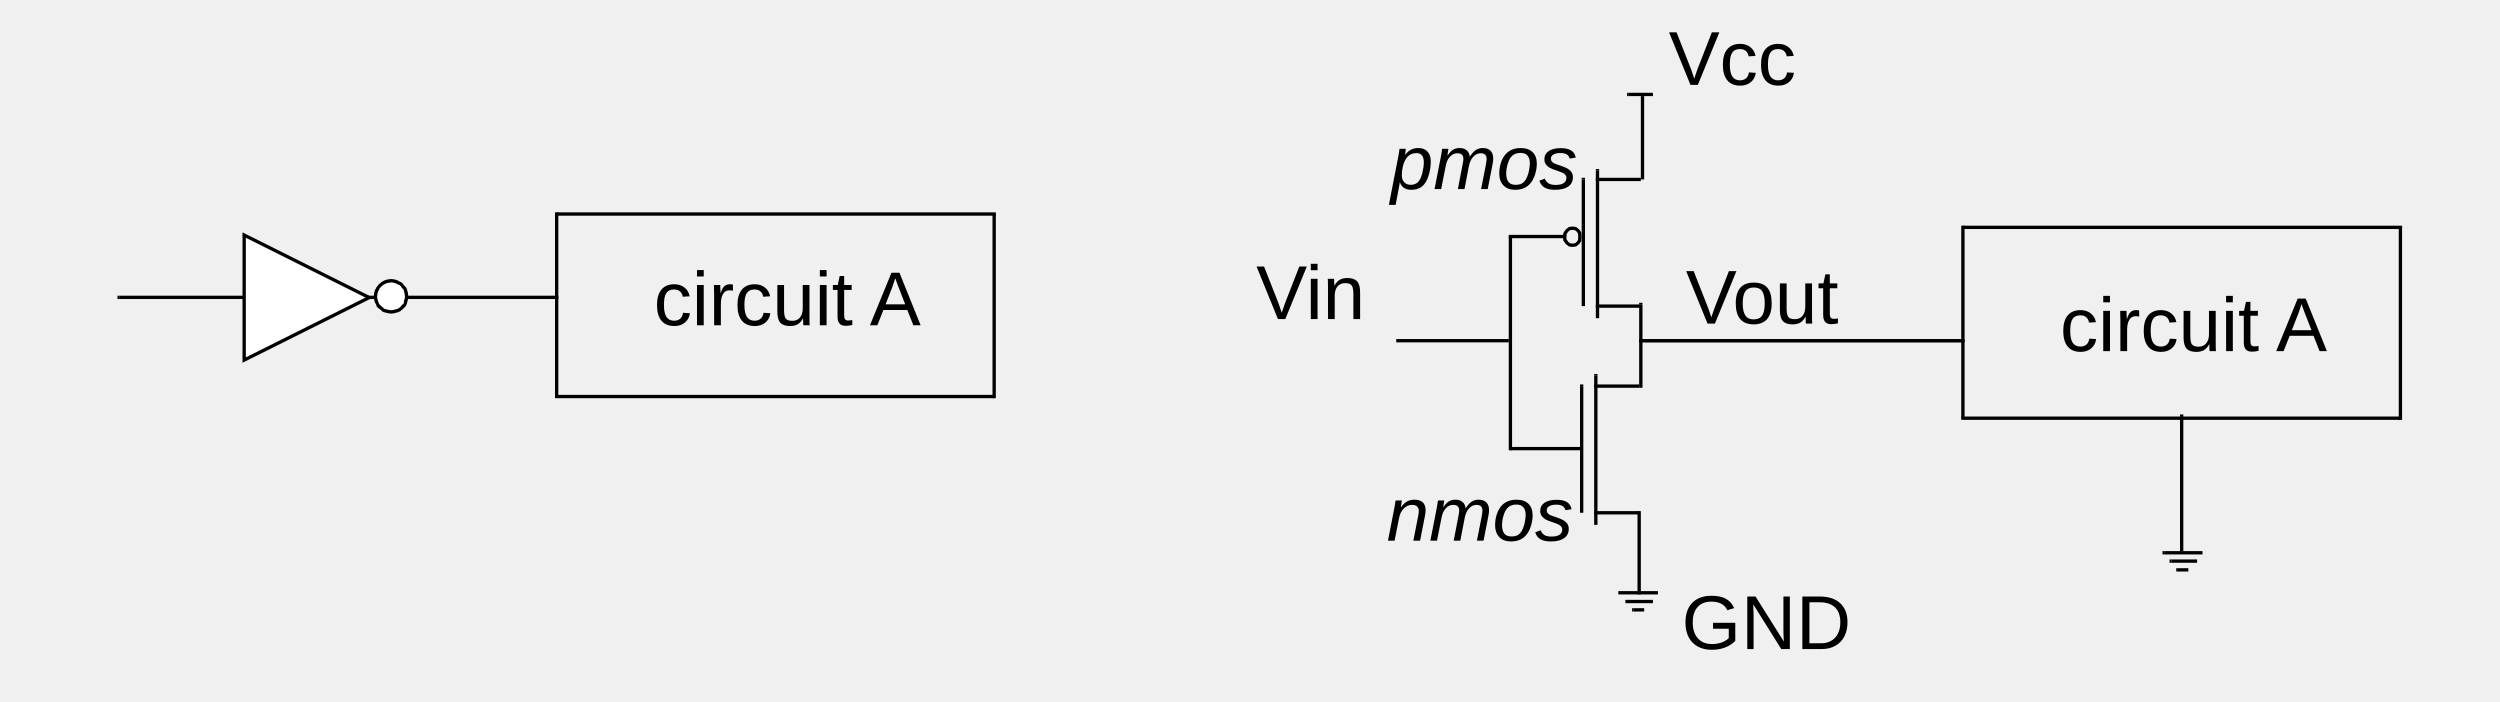
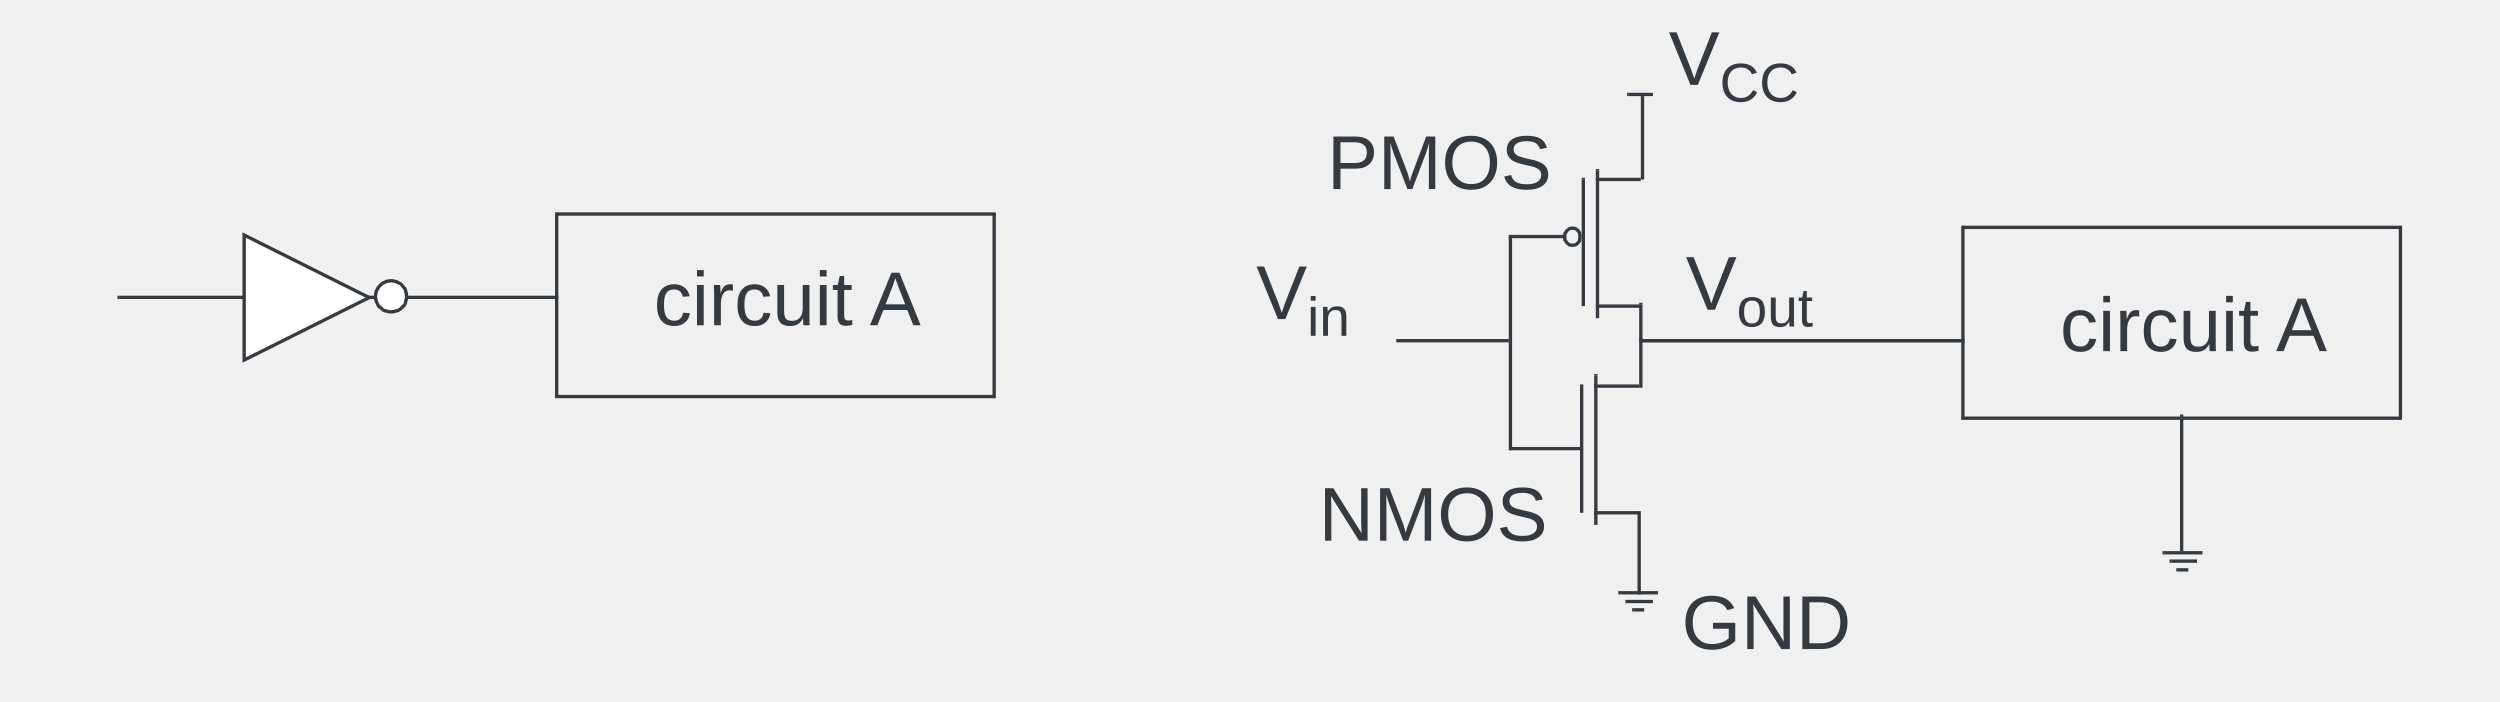
- <svg xmlns="http://www.w3.org/2000/svg" width="360" height="101" viewBox="0 0 360 101" fill="#000000" version="1.1" id="svg66">
+ <svg xmlns="http://www.w3.org/2000/svg" width="360" height="101" viewBox="0 0 360 101" fill="#343a40" version="1.1" id="svg66">
  <defs id="defs66" />
-   <rect x="16.92" y="42.58" width="0.24" height="0.48" fill="#000000" id="rect1" />
-   <rect x="17.16" y="42.58" width="63.24" height="0.48" fill="#000000" id="rect2" />
+   <rect x="16.92" y="42.58" width="0.24" height="0.48" fill="#343a40" id="rect1" />
+   <rect x="17.16" y="42.58" width="63.24" height="0.48" fill="#343a40" id="rect2" />
  <path d="M35.16 33.82L35.16 51.82L53.16 42.82Z" fill="#ffffff" id="path2" />
-   <path d="M35.4 33.82L35.4 51.82L35.28 52.06L35.04 51.64L53.04 42.64L53.28 42.64L53.76 42.88L53.28 43.06L34.92 52.24L34.92 33.82Z" fill="#000000" id="path3" />
-   <path d="M53.04 43.06L35.04 34.06L34.92 33.82L34.92 33.46L53.28 42.64Z" fill="#000000" id="path4" />
+   <path d="M35.4 33.82L35.4 51.82L35.28 52.06L35.04 51.64L53.04 42.64L53.28 42.64L53.76 42.88L53.28 43.06L34.92 52.24L34.92 33.82Z" fill="#343a40" id="path3" />
+   <path d="M53.04 43.06L35.04 34.06L34.92 33.82L34.92 33.46L53.28 42.64Z" fill="#343a40" id="path4" />
  <path d="M58.56 42.7L58.5 42.22L58.38 41.8C57.54 39.78 54.54 40.05 54.12 42.22L54.06 42.7L54.12 43.12C54.44 45.27 57.64 45.54 58.38 43.54L58.5 43.12L58.56 42.7Z" fill="#ffffff" id="path5" />
-   <path d="M58.32 42.76L58.26 42.28L58.14 41.86L58.2 41.92L58.02 41.56L58.02 41.62L57.72 41.26L57.78 41.26L57.42 40.96L57.42 41.02L57.06 40.84L57.12 40.84L56.7 40.72L56.76 40.72L56.34 40.66L56.4 40.66L55.92 40.72L55.5 40.84L55.56 40.84L55.2 41.02L55.26 40.96L54.9 41.26L54.6 41.62L54.66 41.56L54.48 41.92L54.48 41.86L54.36 42.28L54.3 42.76L54.3 42.7L54.36 43.12L54.36 43.06L54.48 43.48L54.66 43.9L54.6 43.78L54.9 44.08L55.26 44.38L55.2 44.38L55.56 44.56L55.5 44.5L55.92 44.62L56.4 44.68L56.34 44.68L56.76 44.62L56.7 44.62L57.12 44.5L57.06 44.56L57.42 44.38L57.78 44.08L57.72 44.08L58.02 43.78L58.02 43.9L58.2 43.48L58.14 43.48L58.26 43.06L58.26 43.12L58.32 42.7L58.8 42.76L58.74 43.18L58.62 43.6L58.62 43.66L58.44 44.08L58.08 44.44L57.72 44.74L57.66 44.8L57.3 44.98L57.24 44.98C56.49 45.23 56.11 45.2 55.38 44.98L55.32 44.98L54.96 44.8L54.96 44.74L54.6 44.44L54.54 44.44L54.24 44.14L54.24 44.08L54.06 43.66L54.0 43.6L53.88 43.18L53.82 42.76L53.82 42.7L53.88 42.22L53.88 42.16L54.0 41.74L54.06 41.68L54.24 41.32L54.54 40.96L54.6 40.9L54.96 40.6C55.49 40.28 55.72 40.23 56.34 40.18L56.4 40.18L56.82 40.24L57.24 40.36L57.3 40.42L57.66 40.6L57.72 40.6L58.08 40.9L58.08 40.96L58.38 41.32L58.44 41.32L58.62 41.68L58.62 41.74L58.74 42.16L58.74 42.22L58.8 42.7Z" fill="#000000" id="path6" />
-   <path d="M58.32 42.7L58.32 42.76L58.8 42.7L58.8 42.76Z" fill="#000000" id="path7" />
-   <rect x="80.16" y="30.58" width="63.24" height="0.48" fill="#000000" id="rect7" />
-   <rect x="142.92" y="30.82" width="0.48" height="26.52" fill="#000000" id="rect8" />
-   <rect x="79.92" y="56.86" width="63.24" height="0.48" fill="#000000" id="rect9" />
-   <rect x="79.92" y="30.58" width="0.48" height="26.52" fill="#000000" id="rect10" />
-   <rect x="227.76" y="25.60" width="0.48" height="0.24" fill="#000000" id="rect11" />
-   <rect x="227.76" y="25.84" width="0.48" height="18.24" fill="#000000" id="rect12" />
-   <rect x="229.80" y="24.34" width="0.48" height="0.24" fill="#000000" id="rect13" />
-   <rect x="229.80" y="24.58" width="0.48" height="21.24" fill="#000000" id="rect14" />
-   <rect x="229.80" y="25.60" width="0.24" height="0.48" fill="#000000" id="rect15" />
-   <rect x="230.04" y="25.60" width="6.24" height="0.48" fill="#000000" id="rect16" />
-   <rect x="229.80" y="43.84" width="0.24" height="0.48" fill="#000000" id="rect17" />
-   <rect x="230.04" y="43.84" width="6.24" height="0.48" fill="#000000" id="rect18" />
-   <rect x="236.28" y="13.60" width="0.48" height="0.24" fill="#000000" id="rect19" />
-   <rect x="236.28" y="13.84" width="0.48" height="12.00" fill="#000000" id="rect20" />
-   <rect x="236.04" y="43.60" width="0.48" height="0.24" fill="#000000" id="rect21" />
-   <rect x="236.04" y="43.84" width="0.48" height="12.00" fill="#000000" id="rect22" />
-   <rect x="234.30" y="13.36" width="0.24" height="0.48" fill="#000000" id="rect23" />
-   <rect x="234.54" y="13.36" width="3.48" height="0.48" fill="#000000" id="rect24" />
-   <rect x="227.52" y="55.36" width="0.48" height="0.24" fill="#000000" id="rect25" />
-   <rect x="227.52" y="55.60" width="0.48" height="18.24" fill="#000000" id="rect26" />
-   <rect x="229.56" y="53.86" width="0.48" height="0.24" fill="#000000" id="rect27" />
-   <rect x="229.56" y="54.10" width="0.48" height="21.48" fill="#000000" id="rect28" />
-   <rect x="229.56" y="55.36" width="0.24" height="0.48" fill="#000000" id="rect29" />
-   <rect x="229.80" y="55.36" width="6.24" height="0.48" fill="#000000" id="rect30" />
-   <rect x="229.56" y="73.60" width="0.24" height="0.48" fill="#000000" id="rect31" />
-   <rect x="229.80" y="73.60" width="6.24" height="0.48" fill="#000000" id="rect32" />
-   <rect x="235.80" y="73.60" width="0.48" height="12.00" fill="#000000" id="rect34" />
-   <path d="M227.28 34.12L227.22 33.64L227.28 33.7L227.04 33.34L227.1 33.4L226.74 33.1L226.86 33.16L226.38 33.1L226.44 33.1L226.02 33.16L226.14 33.1L225.78 33.4L225.84 33.34L225.6 33.7L225.6 33.64L225.54 34.12L225.54 34.06L225.6 34.6L225.6 34.48L225.84 34.84L225.78 34.78L226.14 35.08L226.02 35.02L226.44 35.08L226.38 35.08L226.86 35.02L226.74 35.08L227.1 34.78L227.04 34.84L227.28 34.48L227.22 34.6L227.28 34.06L227.76 34.12L227.7 34.66L227.7 34.72L227.46 35.08L227.4 35.14L227.04 35.44L226.92 35.5L226.44 35.56L226.38 35.56L225.96 35.5L225.84 35.44L225.48 35.14L225.42 35.08L225.18 34.72L225.12 34.66L225.06 34.12L225.06 34.06L225.12 33.58L225.18 33.46L225.42 33.1L225.48 33.04L225.84 32.74L225.96 32.68L226.38 32.62L226.44 32.62L226.92 32.68L227.04 32.74L227.4 33.04L227.46 33.1L227.7 33.46L227.7 33.58L227.76 34.06Z" fill="#000000" id="path34" />
-   <path d="M227.28 34.06L227.28 34.12L227.76 34.06L227.76 34.12Z" fill="#000000" id="path35" />
-   <rect x="217.26" y="33.82" width="8.28" height="0.48" fill="#000000" id="rect35" />
-   <rect x="217.26" y="34.06" width="0.48" height="30.78" fill="#000000" id="rect36" />
-   <rect x="217.50" y="64.36" width="10.26" height="0.48" fill="#000000" id="rect37" />
-   <rect x="217.26" y="48.82" width="0.24" height="0.48" fill="#000000" id="rect38" />
-   <rect x="201.06" y="48.82" width="16.20" height="0.48" fill="#000000" id="rect39" />
-   <rect x="236.04" y="48.82" width="0.24" height="0.48" fill="#000000" id="rect40" />
-   <rect x="236.28" y="48.82" width="46.615" height="0.5" fill="#000000" id="rect41" style="stroke-width:0.992" />
-   <rect x="233.04" y="85.12" width="0.24" height="0.48" fill="#000000" id="rect42" />
-   <rect x="233.28" y="85.12" width="5.46" height="0.48" fill="#000000" id="rect43" />
-   <rect x="234.06" y="86.38" width="0.24" height="0.48" fill="#000000" id="rect44" />
-   <rect x="234.30" y="86.38" width="3.72" height="0.48" fill="#000000" id="rect45" />
-   <rect x="235.02" y="87.58" width="0.24" height="0.48" fill="#000000" id="rect46" />
-   <rect x="235.26" y="87.58" width="1.50" height="0.48" fill="#000000" id="rect47" />
-   <rect x="282.66" y="32.50" width="63.24" height="0.48" fill="#000000" id="rect48" />
-   <rect x="345.42" y="32.74" width="0.48" height="27.72" fill="#000000" id="rect49" />
-   <rect x="282.42" y="59.98" width="63.24" height="0.48" fill="#000000" id="rect50" />
-   <rect x="282.42" y="32.50" width="0.48" height="27.72" fill="#000000" id="rect51" />
-   <rect x="311.40" y="79.36" width="0.24" height="0.48" fill="#000000" id="rect52" />
-   <rect x="311.64" y="79.36" width="5.52" height="0.48" fill="#000000" id="rect53" />
-   <rect x="312.42" y="80.56" width="0.24" height="0.48" fill="#000000" id="rect54" />
-   <rect x="312.66" y="80.56" width="3.72" height="0.48" fill="#000000" id="rect55" />
-   <rect x="313.38" y="81.82" width="0.24" height="0.48" fill="#000000" id="rect56" />
-   <rect x="313.62" y="81.82" width="1.50" height="0.48" fill="#000000" id="rect57" />
-   <rect x="313.92" y="59.68" width="0.48" height="0.24" fill="#000000" id="rect58" />
-   <rect x="313.92" y="59.92" width="0.48" height="19.44" fill="#000000" id="rect59" />
-   <text x="94.14" y="46.84" font-size="10.98" font-family="'Liberation Sans', Arial, Helvetica, sans-serif" textLength="38.78" lengthAdjust="spacingAndGlyphs" fill="#000000" id="text59">circuit A</text>
-   <text x="296.64" y="50.56" font-size="10.98" font-family="'Liberation Sans', Arial, Helvetica, sans-serif" textLength="38.78" lengthAdjust="spacingAndGlyphs" fill="#000000" id="text60">circuit A</text>
-   <text x="200.28" y="27.22" font-size="10.98" font-family="'Liberation Sans', Arial, Helvetica, sans-serif" font-style="italic" textLength="23.16" lengthAdjust="spacingAndGlyphs" fill="#000000" id="text61">pmos</text>
-   <text x="199.68" y="77.86" font-size="10.98" font-family="'Liberation Sans', Arial, Helvetica, sans-serif" font-style="italic" textLength="23.16" lengthAdjust="spacingAndGlyphs" fill="#000000" id="text62">nmos</text>
-   <text x="180.90" y="45.94" font-size="10.98" font-family="'Liberation Sans', Arial, Helvetica, sans-serif" textLength="15.81" lengthAdjust="spacingAndGlyphs" fill="#000000" id="text63">Vin</text>
-   <text x="242.76" y="46.60" font-size="10.98" font-family="'Liberation Sans', Arial, Helvetica, sans-serif" textLength="20.57" lengthAdjust="spacingAndGlyphs" fill="#000000" id="text64">Vout</text>
-   <text x="240.30" y="12.22" font-size="10.98" font-family="'Liberation Sans', Arial, Helvetica, sans-serif" textLength="17.65" lengthAdjust="spacingAndGlyphs" fill="#000000" id="text65">Vcc</text>
-   <text x="242.16" y="93.46" font-size="10.98" font-family="'Liberation Sans', Arial, Helvetica, sans-serif" textLength="23.76" lengthAdjust="spacingAndGlyphs" fill="#000000" id="text66">GND</text>
+   <path d="M58.32 42.76L58.26 42.28L58.14 41.86L58.2 41.92L58.02 41.56L58.02 41.62L57.72 41.26L57.78 41.26L57.42 40.96L57.42 41.02L57.06 40.84L57.12 40.84L56.7 40.72L56.76 40.72L56.34 40.66L56.4 40.66L55.92 40.72L55.5 40.84L55.56 40.84L55.2 41.02L55.26 40.96L54.9 41.26L54.6 41.62L54.66 41.56L54.48 41.92L54.48 41.86L54.36 42.28L54.3 42.76L54.3 42.7L54.36 43.12L54.36 43.06L54.48 43.48L54.66 43.9L54.6 43.78L54.9 44.08L55.26 44.38L55.2 44.38L55.56 44.56L55.5 44.5L55.92 44.62L56.4 44.68L56.34 44.68L56.76 44.62L56.7 44.62L57.12 44.5L57.06 44.56L57.42 44.38L57.78 44.08L57.72 44.08L58.02 43.78L58.02 43.9L58.2 43.48L58.14 43.48L58.26 43.06L58.26 43.12L58.32 42.7L58.8 42.76L58.74 43.18L58.62 43.6L58.62 43.66L58.44 44.08L58.08 44.44L57.72 44.74L57.66 44.8L57.3 44.98L57.24 44.98C56.49 45.23 56.11 45.2 55.38 44.98L55.32 44.98L54.96 44.8L54.96 44.74L54.6 44.44L54.54 44.44L54.24 44.14L54.24 44.08L54.06 43.66L54.0 43.6L53.88 43.18L53.82 42.76L53.82 42.7L53.88 42.22L53.88 42.16L54.0 41.74L54.06 41.68L54.24 41.32L54.54 40.96L54.6 40.9L54.96 40.6C55.49 40.28 55.72 40.23 56.34 40.18L56.4 40.18L56.82 40.24L57.24 40.36L57.3 40.42L57.66 40.6L57.72 40.6L58.08 40.9L58.08 40.96L58.38 41.32L58.44 41.32L58.62 41.68L58.62 41.74L58.74 42.16L58.74 42.22L58.8 42.7Z" fill="#343a40" id="path6" />
+   <path d="M58.32 42.7L58.32 42.76L58.8 42.7L58.8 42.76Z" fill="#343a40" id="path7" />
+   <rect x="80.16" y="30.58" width="63.24" height="0.48" fill="#343a40" id="rect7" />
+   <rect x="142.92" y="30.82" width="0.48" height="26.52" fill="#343a40" id="rect8" />
+   <rect x="79.92" y="56.86" width="63.24" height="0.48" fill="#343a40" id="rect9" />
+   <rect x="79.92" y="30.58" width="0.48" height="26.52" fill="#343a40" id="rect10" />
+   <rect x="227.76" y="25.60" width="0.48" height="0.24" fill="#343a40" id="rect11" />
+   <rect x="227.76" y="25.84" width="0.48" height="18.24" fill="#343a40" id="rect12" />
+   <rect x="229.80" y="24.34" width="0.48" height="0.24" fill="#343a40" id="rect13" />
+   <rect x="229.80" y="24.58" width="0.48" height="21.24" fill="#343a40" id="rect14" />
+   <rect x="229.80" y="25.60" width="0.24" height="0.48" fill="#343a40" id="rect15" />
+   <rect x="230.04" y="25.60" width="6.24" height="0.48" fill="#343a40" id="rect16" />
+   <rect x="229.80" y="43.84" width="0.24" height="0.48" fill="#343a40" id="rect17" />
+   <rect x="230.04" y="43.84" width="6.24" height="0.48" fill="#343a40" id="rect18" />
+   <rect x="236.28" y="13.60" width="0.48" height="0.24" fill="#343a40" id="rect19" />
+   <rect x="236.28" y="13.84" width="0.48" height="12.00" fill="#343a40" id="rect20" />
+   <rect x="236.04" y="43.60" width="0.48" height="0.24" fill="#343a40" id="rect21" />
+   <rect x="236.04" y="43.84" width="0.48" height="12.00" fill="#343a40" id="rect22" />
+   <rect x="234.30" y="13.36" width="0.24" height="0.48" fill="#343a40" id="rect23" />
+   <rect x="234.54" y="13.36" width="3.48" height="0.48" fill="#343a40" id="rect24" />
+   <rect x="227.52" y="55.36" width="0.48" height="0.24" fill="#343a40" id="rect25" />
+   <rect x="227.52" y="55.60" width="0.48" height="18.24" fill="#343a40" id="rect26" />
+   <rect x="229.56" y="53.86" width="0.48" height="0.24" fill="#343a40" id="rect27" />
+   <rect x="229.56" y="54.10" width="0.48" height="21.48" fill="#343a40" id="rect28" />
+   <rect x="229.56" y="55.36" width="0.24" height="0.48" fill="#343a40" id="rect29" />
+   <rect x="229.80" y="55.36" width="6.24" height="0.48" fill="#343a40" id="rect30" />
+   <rect x="229.56" y="73.60" width="0.24" height="0.48" fill="#343a40" id="rect31" />
+   <rect x="229.80" y="73.60" width="6.24" height="0.48" fill="#343a40" id="rect32" />
+   <rect x="235.80" y="73.60" width="0.48" height="12.00" fill="#343a40" id="rect34" />
+   <path d="M227.28 34.12L227.22 33.64L227.28 33.7L227.04 33.34L227.1 33.4L226.74 33.1L226.86 33.16L226.38 33.1L226.44 33.1L226.02 33.16L226.14 33.1L225.78 33.4L225.84 33.34L225.6 33.7L225.6 33.64L225.54 34.12L225.54 34.06L225.6 34.6L225.6 34.48L225.84 34.84L225.78 34.78L226.14 35.08L226.02 35.02L226.44 35.08L226.38 35.08L226.86 35.02L226.74 35.08L227.1 34.78L227.04 34.84L227.28 34.48L227.22 34.6L227.28 34.06L227.76 34.12L227.7 34.66L227.7 34.72L227.46 35.08L227.4 35.14L227.04 35.44L226.92 35.5L226.44 35.56L226.38 35.56L225.96 35.5L225.84 35.44L225.48 35.14L225.42 35.08L225.18 34.72L225.12 34.66L225.06 34.12L225.06 34.06L225.12 33.58L225.18 33.46L225.42 33.1L225.48 33.04L225.84 32.74L225.96 32.68L226.38 32.62L226.44 32.62L226.92 32.68L227.04 32.74L227.4 33.04L227.46 33.1L227.7 33.46L227.7 33.58L227.76 34.06Z" fill="#343a40" id="path34" />
+   <path d="M227.28 34.06L227.28 34.12L227.76 34.06L227.76 34.12Z" fill="#343a40" id="path35" />
+   <rect x="217.26" y="33.82" width="8.28" height="0.48" fill="#343a40" id="rect35" />
+   <rect x="217.26" y="34.06" width="0.48" height="30.78" fill="#343a40" id="rect36" />
+   <rect x="217.50" y="64.36" width="10.26" height="0.48" fill="#343a40" id="rect37" />
+   <rect x="217.26" y="48.82" width="0.24" height="0.48" fill="#343a40" id="rect38" />
+   <rect x="201.06" y="48.82" width="16.20" height="0.48" fill="#343a40" id="rect39" />
+   <rect x="236.04" y="48.82" width="0.24" height="0.48" fill="#343a40" id="rect40" />
+   <rect x="236.28" y="48.82" width="46.615" height="0.5" fill="#343a40" id="rect41" style="stroke-width:0.992" />
+   <rect x="233.04" y="85.12" width="0.24" height="0.48" fill="#343a40" id="rect42" />
+   <rect x="233.28" y="85.12" width="5.46" height="0.48" fill="#343a40" id="rect43" />
+   <rect x="234.06" y="86.38" width="0.24" height="0.48" fill="#343a40" id="rect44" />
+   <rect x="234.30" y="86.38" width="3.72" height="0.48" fill="#343a40" id="rect45" />
+   <rect x="235.02" y="87.58" width="0.24" height="0.48" fill="#343a40" id="rect46" />
+   <rect x="235.26" y="87.58" width="1.50" height="0.48" fill="#343a40" id="rect47" />
+   <rect x="282.66" y="32.50" width="63.24" height="0.48" fill="#343a40" id="rect48" />
+   <rect x="345.42" y="32.74" width="0.48" height="27.72" fill="#343a40" id="rect49" />
+   <rect x="282.42" y="59.98" width="63.24" height="0.48" fill="#343a40" id="rect50" />
+   <rect x="282.42" y="32.50" width="0.48" height="27.72" fill="#343a40" id="rect51" />
+   <rect x="311.40" y="79.36" width="0.24" height="0.48" fill="#343a40" id="rect52" />
+   <rect x="311.64" y="79.36" width="5.52" height="0.48" fill="#343a40" id="rect53" />
+   <rect x="312.42" y="80.56" width="0.24" height="0.48" fill="#343a40" id="rect54" />
+   <rect x="312.66" y="80.56" width="3.72" height="0.48" fill="#343a40" id="rect55" />
+   <rect x="313.38" y="81.82" width="0.24" height="0.48" fill="#343a40" id="rect56" />
+   <rect x="313.62" y="81.82" width="1.50" height="0.48" fill="#343a40" id="rect57" />
+   <rect x="313.92" y="59.68" width="0.48" height="0.24" fill="#343a40" id="rect58" />
+   <rect x="313.92" y="59.92" width="0.48" height="19.44" fill="#343a40" id="rect59" />
+   <text x="94.14" y="46.84" font-size="10.98" font-family="'Liberation Sans', Arial, Helvetica, sans-serif" fill="#343a40" id="text59">circuit A</text>
+   <text x="296.64" y="50.56" font-size="10.98" font-family="'Liberation Sans', Arial, Helvetica, sans-serif" fill="#343a40" id="text60">circuit A</text>
+   <text x="223.44" text-anchor="end" y="27.22" font-size="10.98" font-family="'Liberation Sans', Arial, Helvetica, sans-serif" fill="#343a40" id="text61">PMOS</text>
+   <text x="222.84" text-anchor="end" y="77.86" font-size="10.98" font-family="'Liberation Sans', Arial, Helvetica, sans-serif" fill="#343a40" id="text62">NMOS</text>
+   <text x="180.90" y="45.94" font-size="10.98" font-family="'Liberation Sans', Arial, Helvetica, sans-serif" fill="#343a40" id="text63" xml:space="preserve">V<tspan dy="2.42" font-size="7.91">in</tspan>
+   </text>
+   <text x="242.76" y="44.6" font-size="10.98" font-family="'Liberation Sans', Arial, Helvetica, sans-serif" fill="#343a40" id="text64" xml:space="preserve">V<tspan dy="2.42" font-size="7.91">out</tspan>
+   </text>
+   <text x="240.30" y="12.22" font-size="10.98" font-family="'Liberation Sans', Arial, Helvetica, sans-serif" fill="#343a40" id="text65" xml:space="preserve">V<tspan dy="2.42" font-size="7.91">CC</tspan>
+   </text>
+   <text x="242.16" y="93.46" font-size="10.98" font-family="'Liberation Sans', Arial, Helvetica, sans-serif" fill="#343a40" id="text66">GND</text>
</svg>
